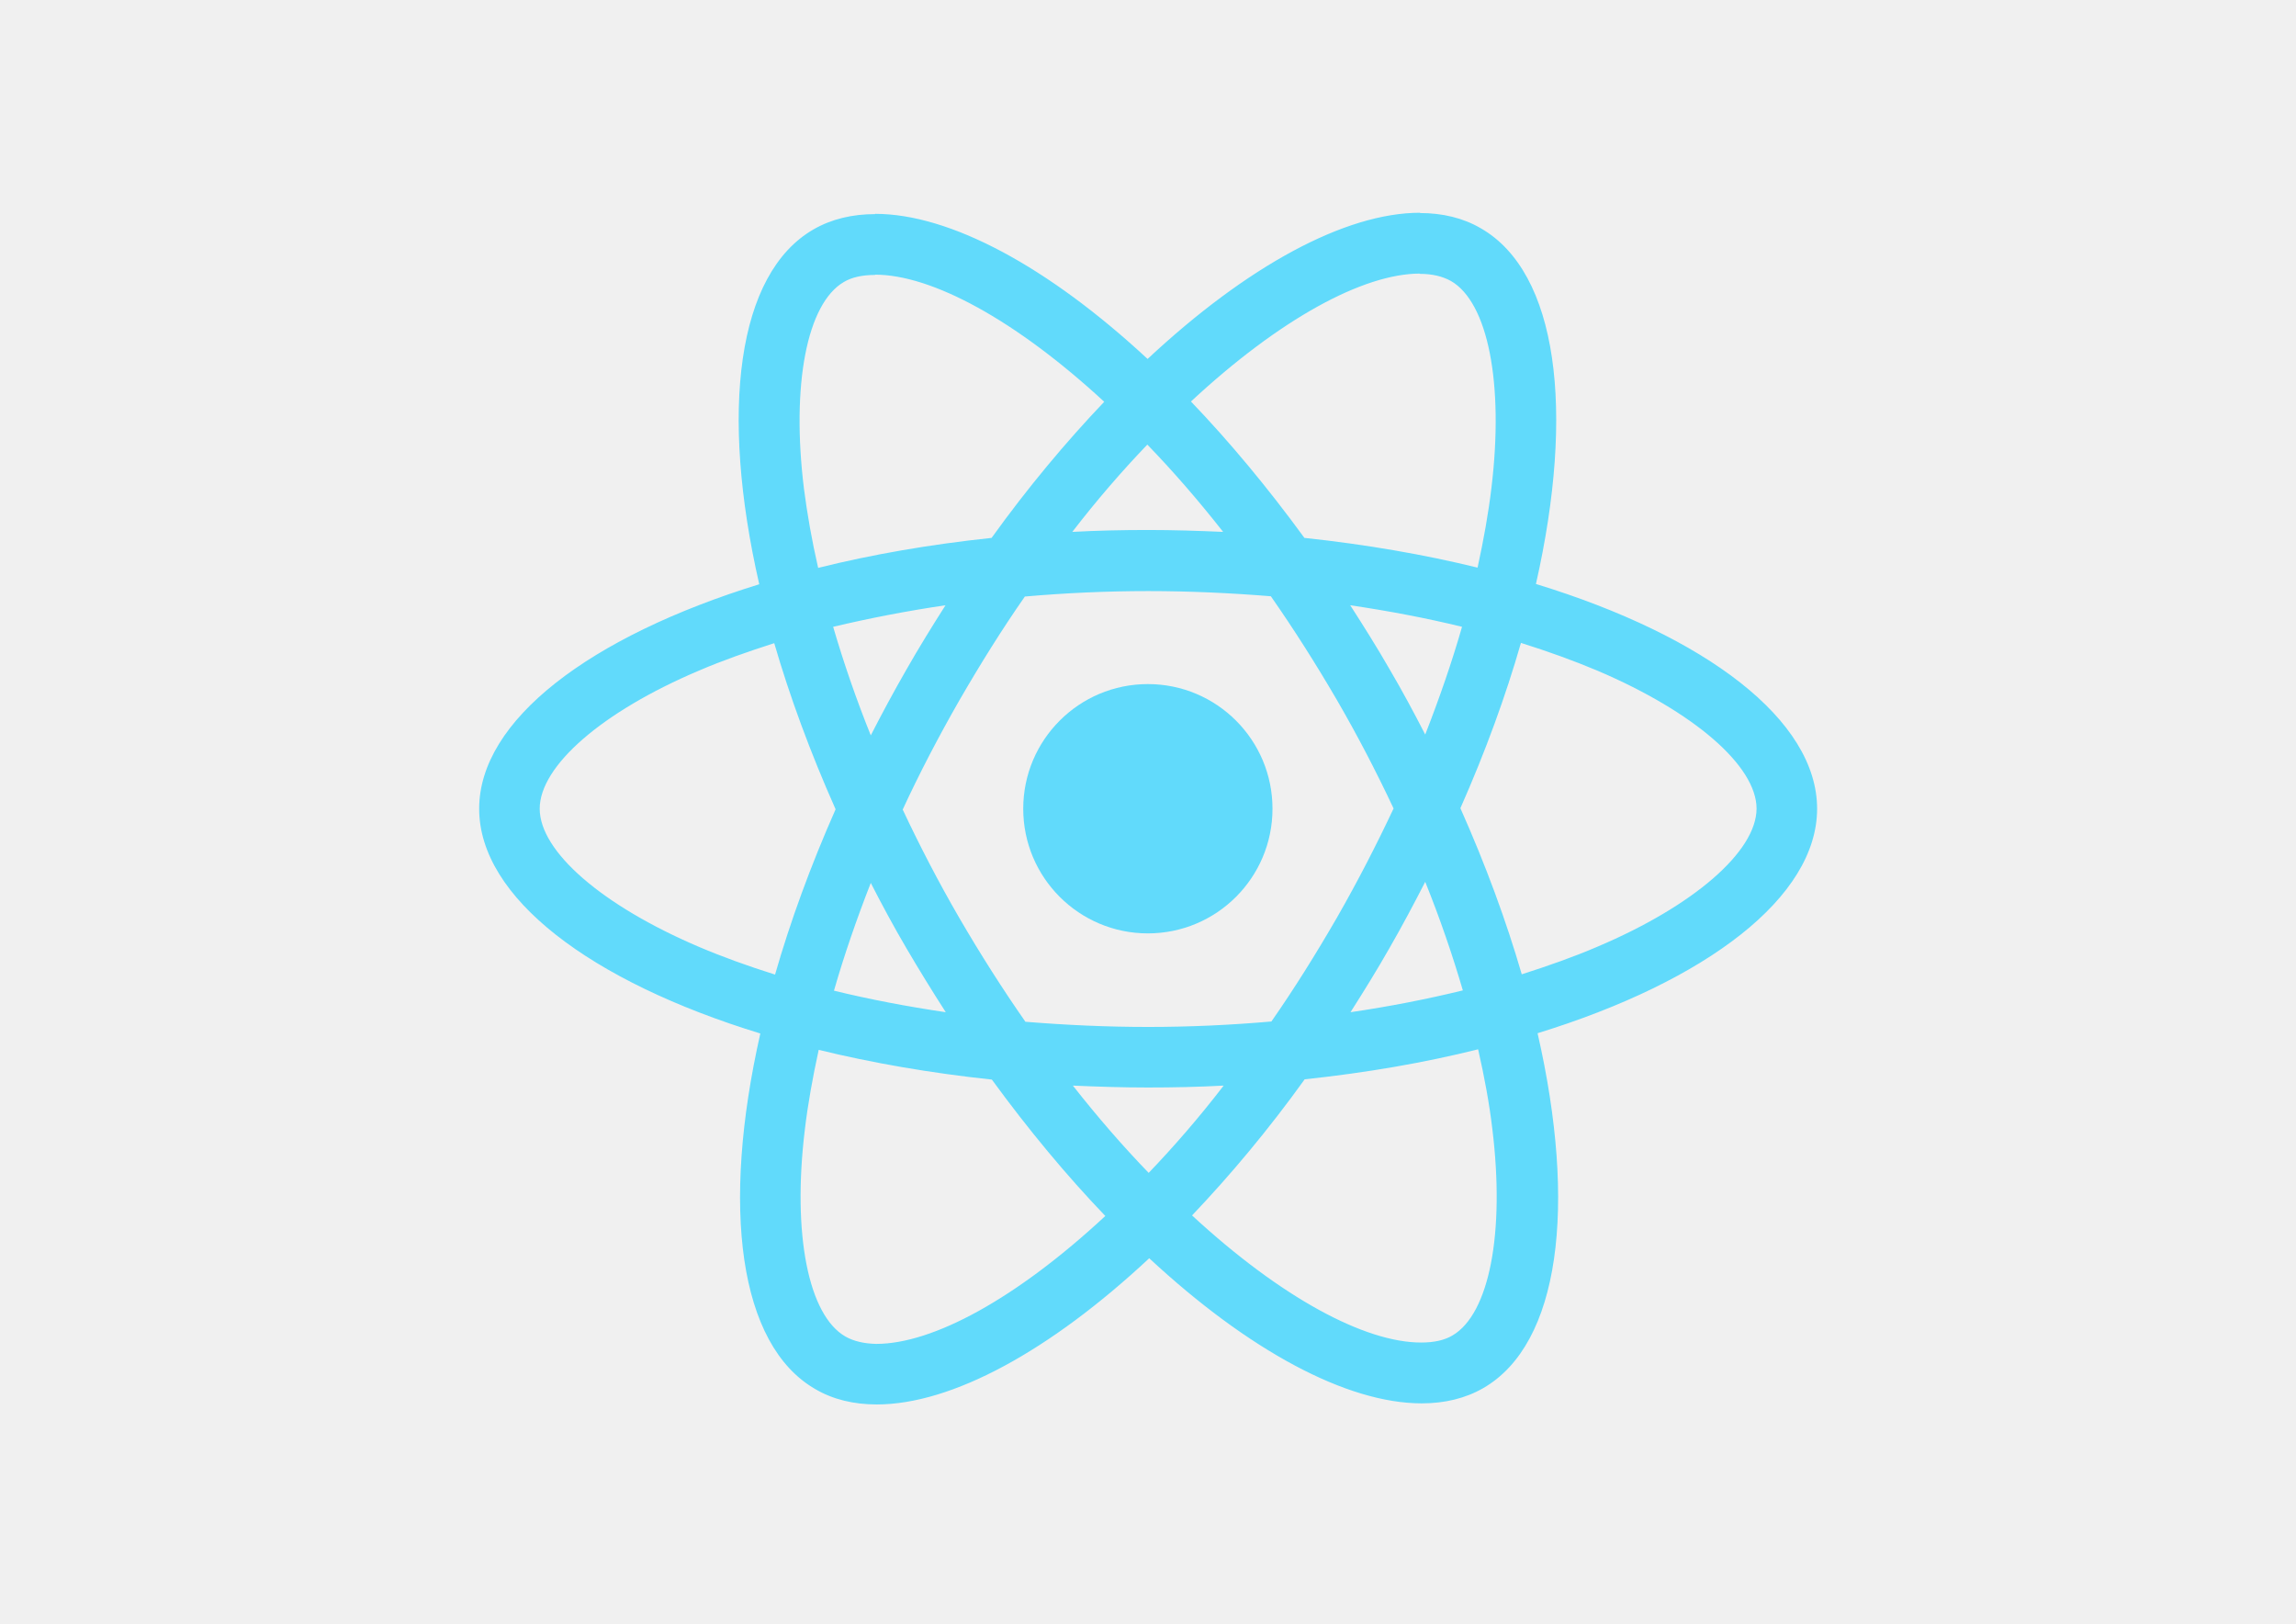
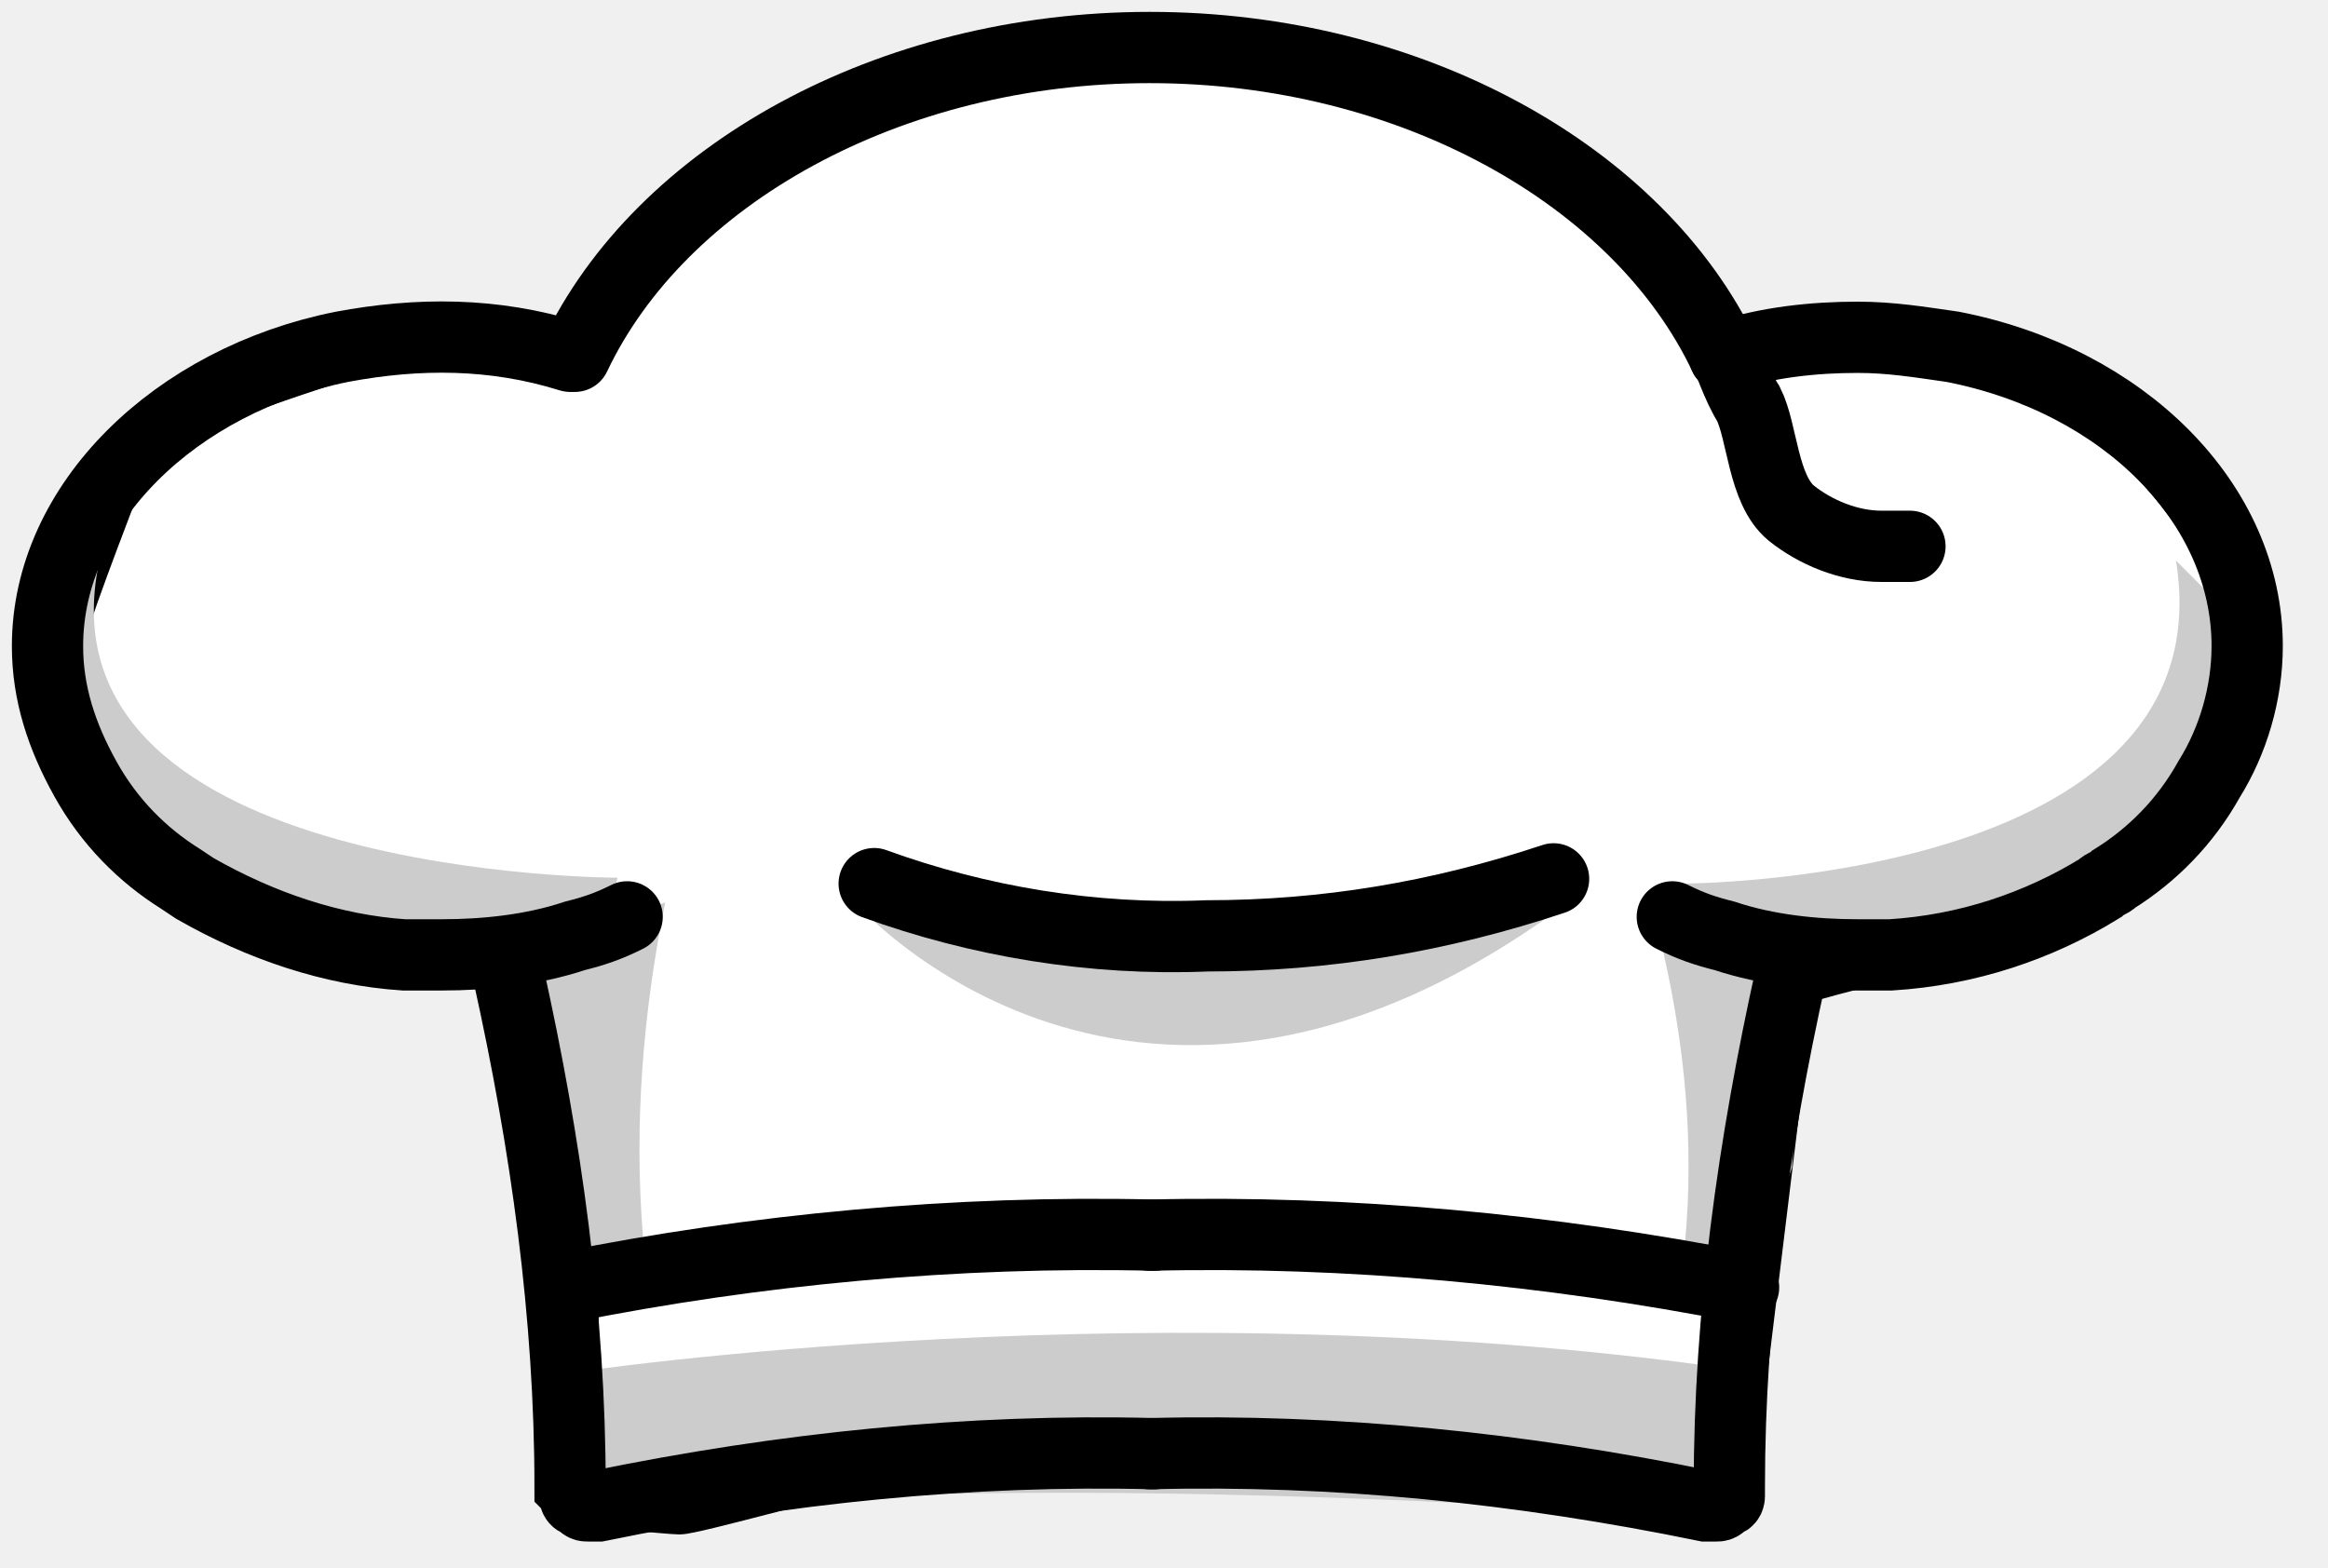
- <svg xmlns="http://www.w3.org/2000/svg" viewBox="0 0 841.9 595.3">
-   <g fill="#61DAFB">
-     <path d="M666.3 296.5c0-32.5-40.7-63.3-103.1-82.4 14.4-63.6 8-114.2-20.2-130.4-6.5-3.8-14.1-5.6-22.4-5.6v22.3c4.6 0 8.3.9 11.4 2.6 13.6 7.8 19.5 37.5 14.9 75.7-1.1 9.4-2.9 19.3-5.1 29.4-19.6-4.8-41-8.5-63.5-10.9-13.5-18.5-27.5-35.3-41.6-50 32.6-30.3 63.2-46.9 84-46.9V78c-27.5 0-63.5 19.6-99.9 53.6-36.4-33.8-72.4-53.2-99.9-53.2v22.3c20.7 0 51.4 16.5 84 46.6-14 14.7-28 31.4-41.3 49.9-22.6 2.4-44 6.1-63.6 11-2.3-10-4-19.7-5.2-29-4.7-38.2 1.1-67.9 14.6-75.8 3-1.8 6.9-2.6 11.5-2.6V78.5c-8.4 0-16 1.8-22.6 5.6-28.1 16.2-34.4 66.7-19.9 130.1-62.2 19.2-102.7 49.9-102.7 82.3 0 32.5 40.7 63.3 103.1 82.4-14.4 63.6-8 114.2 20.2 130.4 6.5 3.8 14.1 5.6 22.5 5.6 27.5 0 63.5-19.6 99.9-53.6 36.4 33.8 72.4 53.2 99.9 53.2 8.4 0 16-1.8 22.6-5.6 28.1-16.2 34.4-66.7 19.9-130.1 62-19.1 102.5-49.9 102.5-82.3zm-130.2-66.7c-3.7 12.9-8.3 26.2-13.5 39.5-4.1-8-8.4-16-13.1-24-4.6-8-9.5-15.8-14.4-23.4 14.2 2.1 27.9 4.7 41 7.9zm-45.8 106.5c-7.8 13.5-15.8 26.3-24.1 38.2-14.9 1.3-30 2-45.2 2-15.1 0-30.2-.7-45-1.9-8.3-11.9-16.4-24.6-24.2-38-7.6-13.1-14.5-26.4-20.8-39.8 6.2-13.4 13.2-26.8 20.7-39.9 7.8-13.5 15.8-26.3 24.1-38.2 14.9-1.3 30-2 45.2-2 15.1 0 30.2.7 45 1.9 8.3 11.9 16.4 24.6 24.2 38 7.6 13.1 14.5 26.4 20.8 39.8-6.3 13.4-13.2 26.8-20.7 39.9zm32.3-13c5.4 13.4 10 26.8 13.8 39.8-13.1 3.2-26.9 5.9-41.2 8 4.9-7.7 9.8-15.6 14.4-23.7 4.6-8 8.9-16.1 13-24.1zM421.2 430c-9.3-9.6-18.6-20.3-27.8-32 9 .4 18.2.7 27.5.7 9.4 0 18.7-.2 27.8-.7-9 11.7-18.3 22.4-27.5 32zm-74.4-58.9c-14.2-2.1-27.9-4.7-41-7.9 3.7-12.9 8.3-26.2 13.5-39.5 4.1 8 8.4 16 13.1 24 4.7 8 9.5 15.8 14.4 23.4zM420.7 163c9.3 9.6 18.6 20.3 27.8 32-9-.4-18.2-.7-27.5-.7-9.4 0-18.7.2-27.8.7 9-11.7 18.3-22.4 27.5-32zm-74 58.9c-4.9 7.7-9.8 15.6-14.4 23.7-4.6 8-8.9 16-13 24-5.4-13.4-10-26.8-13.8-39.8 13.1-3.1 26.9-5.8 41.2-7.9zm-90.5 125.2c-35.4-15.1-58.3-34.9-58.3-50.6 0-15.7 22.9-35.6 58.3-50.6 8.6-3.7 18-7 27.7-10.1 5.7 19.6 13.2 40 22.5 60.9-9.2 20.8-16.6 41.1-22.2 60.6-9.9-3.1-19.3-6.5-28-10.2zM310 490c-13.6-7.8-19.5-37.5-14.9-75.7 1.1-9.4 2.9-19.3 5.1-29.4 19.6 4.8 41 8.5 63.5 10.9 13.5 18.5 27.5 35.3 41.6 50-32.6 30.3-63.2 46.9-84 46.9-4.5-.1-8.3-1-11.3-2.7zm237.2-76.2c4.7 38.2-1.1 67.9-14.6 75.8-3 1.8-6.9 2.6-11.5 2.6-20.7 0-51.4-16.5-84-46.6 14-14.7 28-31.4 41.3-49.9 22.6-2.4 44-6.1 63.6-11 2.3 10.1 4.1 19.8 5.2 29.1zm38.5-66.7c-8.6 3.7-18 7-27.7 10.1-5.7-19.6-13.2-40-22.5-60.9 9.2-20.8 16.6-41.1 22.2-60.6 9.9 3.1 19.3 6.5 28.1 10.2 35.4 15.1 58.3 34.9 58.3 50.6-.1 15.7-23 35.6-58.4 50.6zM320.8 78.4z" />
-     <circle cx="420.9" cy="296.5" r="45.7" />
-     <path d="M520.5 78.1z" />
-   </g>
+ <svg xmlns="http://www.w3.org/2000/svg" width="49" height="33" viewBox="0 0 49 33" fill="none">
+   <path d="M36.4 7.5C36.4 7.5 40.6 5.8 43.8 8.3C47 10.8 47.4 13.3 47.4 13.3L46.6 16.5C46.6 16.5 45.6 17.9 45.2 18.2C44.9 18.5 43.1 19.3 42.8 19.5C42.5 19.6 40.3 20.2 39.8 20.2C39.3 20.2 37.7 20.7 37.7 20.7L36.7 28.9L36 31.8L32.5 31.2L23.4 30.7C23.4 30.7 18 30.9 17.7 31C17.4 31 14.6 31.8 14.3 31.8C14.1 31.8 12.1 31.6 12.1 31.6V26.6L10.5 20L7.4 19.9L3.8 18.5L1.9 15.9C1.9 15.9 1.5 13.3 1.4 13.1C1.4 12.9 2.6 9.8 2.6 9.8C2.6 9.8 4.1 8.6 4.3 8.5C4.5 8.4 7.8 7.3 7.8 7.3H10.2L12.2 7.2L14.6 4.2C14.6 4.2 17.6 2.3 18 2.1C18.4 1.9 20.2 1.4 20.5 1.3C20.8 1.2 24.5 1 24.5 1C24.5 1 26.9 1.2 27.5 1.3C28.1 1.4 31.2 2.5 31.4 2.6C31.6 2.7 33.3 3.8 33.5 4C33.7 4.2 34.8 5.1 35 5.5C35.2 5.9 36.4 7.5 36.4 7.5Z" fill="white" stroke="black" stroke-miterlimit="10" />
+   <path d="M12 28.9C12 28.9 24.5 27 37 28.9L36.6 32C36.6 32 20.8 30.7 12.2 32L12 28.9Z" fill="#CCCCCC" />
+   <path d="M13 18.476C13 18.476 0.895 18.476 2.053 12L1 12.952L1.737 17.238L4.474 19.524L11.105 20L12.79 19.238" fill="#CCCCCC" />
+   <path d="M35.4 18.6C35.4 18.6 46.9 18.6 45.8 11.8L46.8 12.8L46.1 17.3L43.5 19.7L37.2 20.2L35.6 19.4" fill="#CCCCCC" />
+   <path d="M18 19C18 19 23.903 25.75 33 19H18Z" fill="#CCCCCC" />
+   <path d="M35 20C35.469 22.042 35.656 24.083 35.469 26.125L35.562 27H36.688C36.688 27 37.719 24.667 37.719 24.569C37.719 24.472 38 20.778 38 20.778L35 20Z" fill="#CCCCCC" />
+   <path d="M14 19C13.531 21.333 13.344 23.667 13.531 26L13.438 27H12.312C12.312 27 11.375 24.333 11.281 24.222C11.188 24.111 11 19.889 11 19.889L14 19Z" fill="#CCCCCC" />
+   <path d="M24.299 30.6C20.399 30.5 16.499 30.9 12.599 31.7C12.499 31.7 12.499 31.7 12.399 31.7C12.299 31.7 12.299 31.7 12.199 31.6C12.099 31.6 12.099 31.5 12.099 31.5C12.099 31.4 12.099 31.4 11.999 31.3C11.999 27.7 11.499 24.1 10.699 20.5" stroke="black" stroke-width="1.5" stroke-miterlimit="10" stroke-linecap="round" />
+   <path d="M24.199 30.6C28.099 30.5 31.999 30.9 35.899 31.7C35.999 31.7 35.999 31.7 36.099 31.7C36.199 31.7 36.199 31.7 36.299 31.6C36.399 31.6 36.399 31.5 36.399 31.5C36.399 31.4 36.399 31.4 36.399 31.3C36.399 27.7 36.899 24.1 37.699 20.5" stroke="black" stroke-width="1.5" stroke-miterlimit="10" stroke-linecap="round" />
+   <path d="M24.3 26C20.1 25.9 15.9 26.3 11.9 27.1" stroke="black" stroke-width="1.5" stroke-miterlimit="10" stroke-linecap="round" />
+   <path d="M24.199 26C28.399 25.9 32.599 26.3 36.699 27.1" stroke="black" stroke-width="1.5" stroke-miterlimit="10" stroke-linecap="round" />
+   <path d="M13.2 19.3C12.8 19.5 12.5 19.6 12.1 19.7C11.2 20 10.2 20.1 9.3 20.1H8.5C7 20 5.5 19.5 4.1 18.7L3.8 18.5C3 18 2.3 17.3 1.8 16.4C1.3 15.5 1 14.6 1 13.6C1 10.6 3.7 8 7.2 7.3C8.8 7 10.4 7 12 7.5" stroke="black" stroke-width="1.5" stroke-miterlimit="10" stroke-linecap="round" />
+   <path d="M35.199 19.3C35.599 19.5 35.899 19.6 36.299 19.7C37.199 20 38.199 20.1 39.099 20.1H39.799C41.399 20 42.899 19.5 44.199 18.7C44.299 18.6 44.399 18.6 44.499 18.5C45.299 18 45.999 17.3 46.499 16.4C46.999 15.6 47.299 14.6 47.299 13.6C47.299 10.6 44.699 8 41.099 7.3C40.399 7.2 39.799 7.1 39.099 7.1C38.199 7.1 37.199 7.2 36.299 7.5" stroke="black" stroke-width="1.5" stroke-miterlimit="10" stroke-linecap="round" />
+   <path d="M40.201 11.5H39.601C38.901 11.5 38.201 11.2 37.701 10.8C37.101 10.3 37.101 9.1 36.801 8.5C36.601 8.2 36.301 7.4 36.301 7.3" stroke="black" stroke-width="1.5" stroke-miterlimit="10" stroke-linecap="round" />
+   <path d="M12.1 7.5C13.9 3.7 18.7 1 24.2 1C29.7 1 34.5 3.7 36.3 7.5" stroke="black" stroke-width="1.5" stroke-miterlimit="10" stroke-linecap="round" />
+   <path d="M32.7 18.5C30.3 19.3 27.9 19.7 25.4 19.7C23 19.8 20.6 19.4 18.4 18.6" stroke="black" stroke-width="1.5" stroke-miterlimit="10" stroke-linecap="round" />
</svg>
